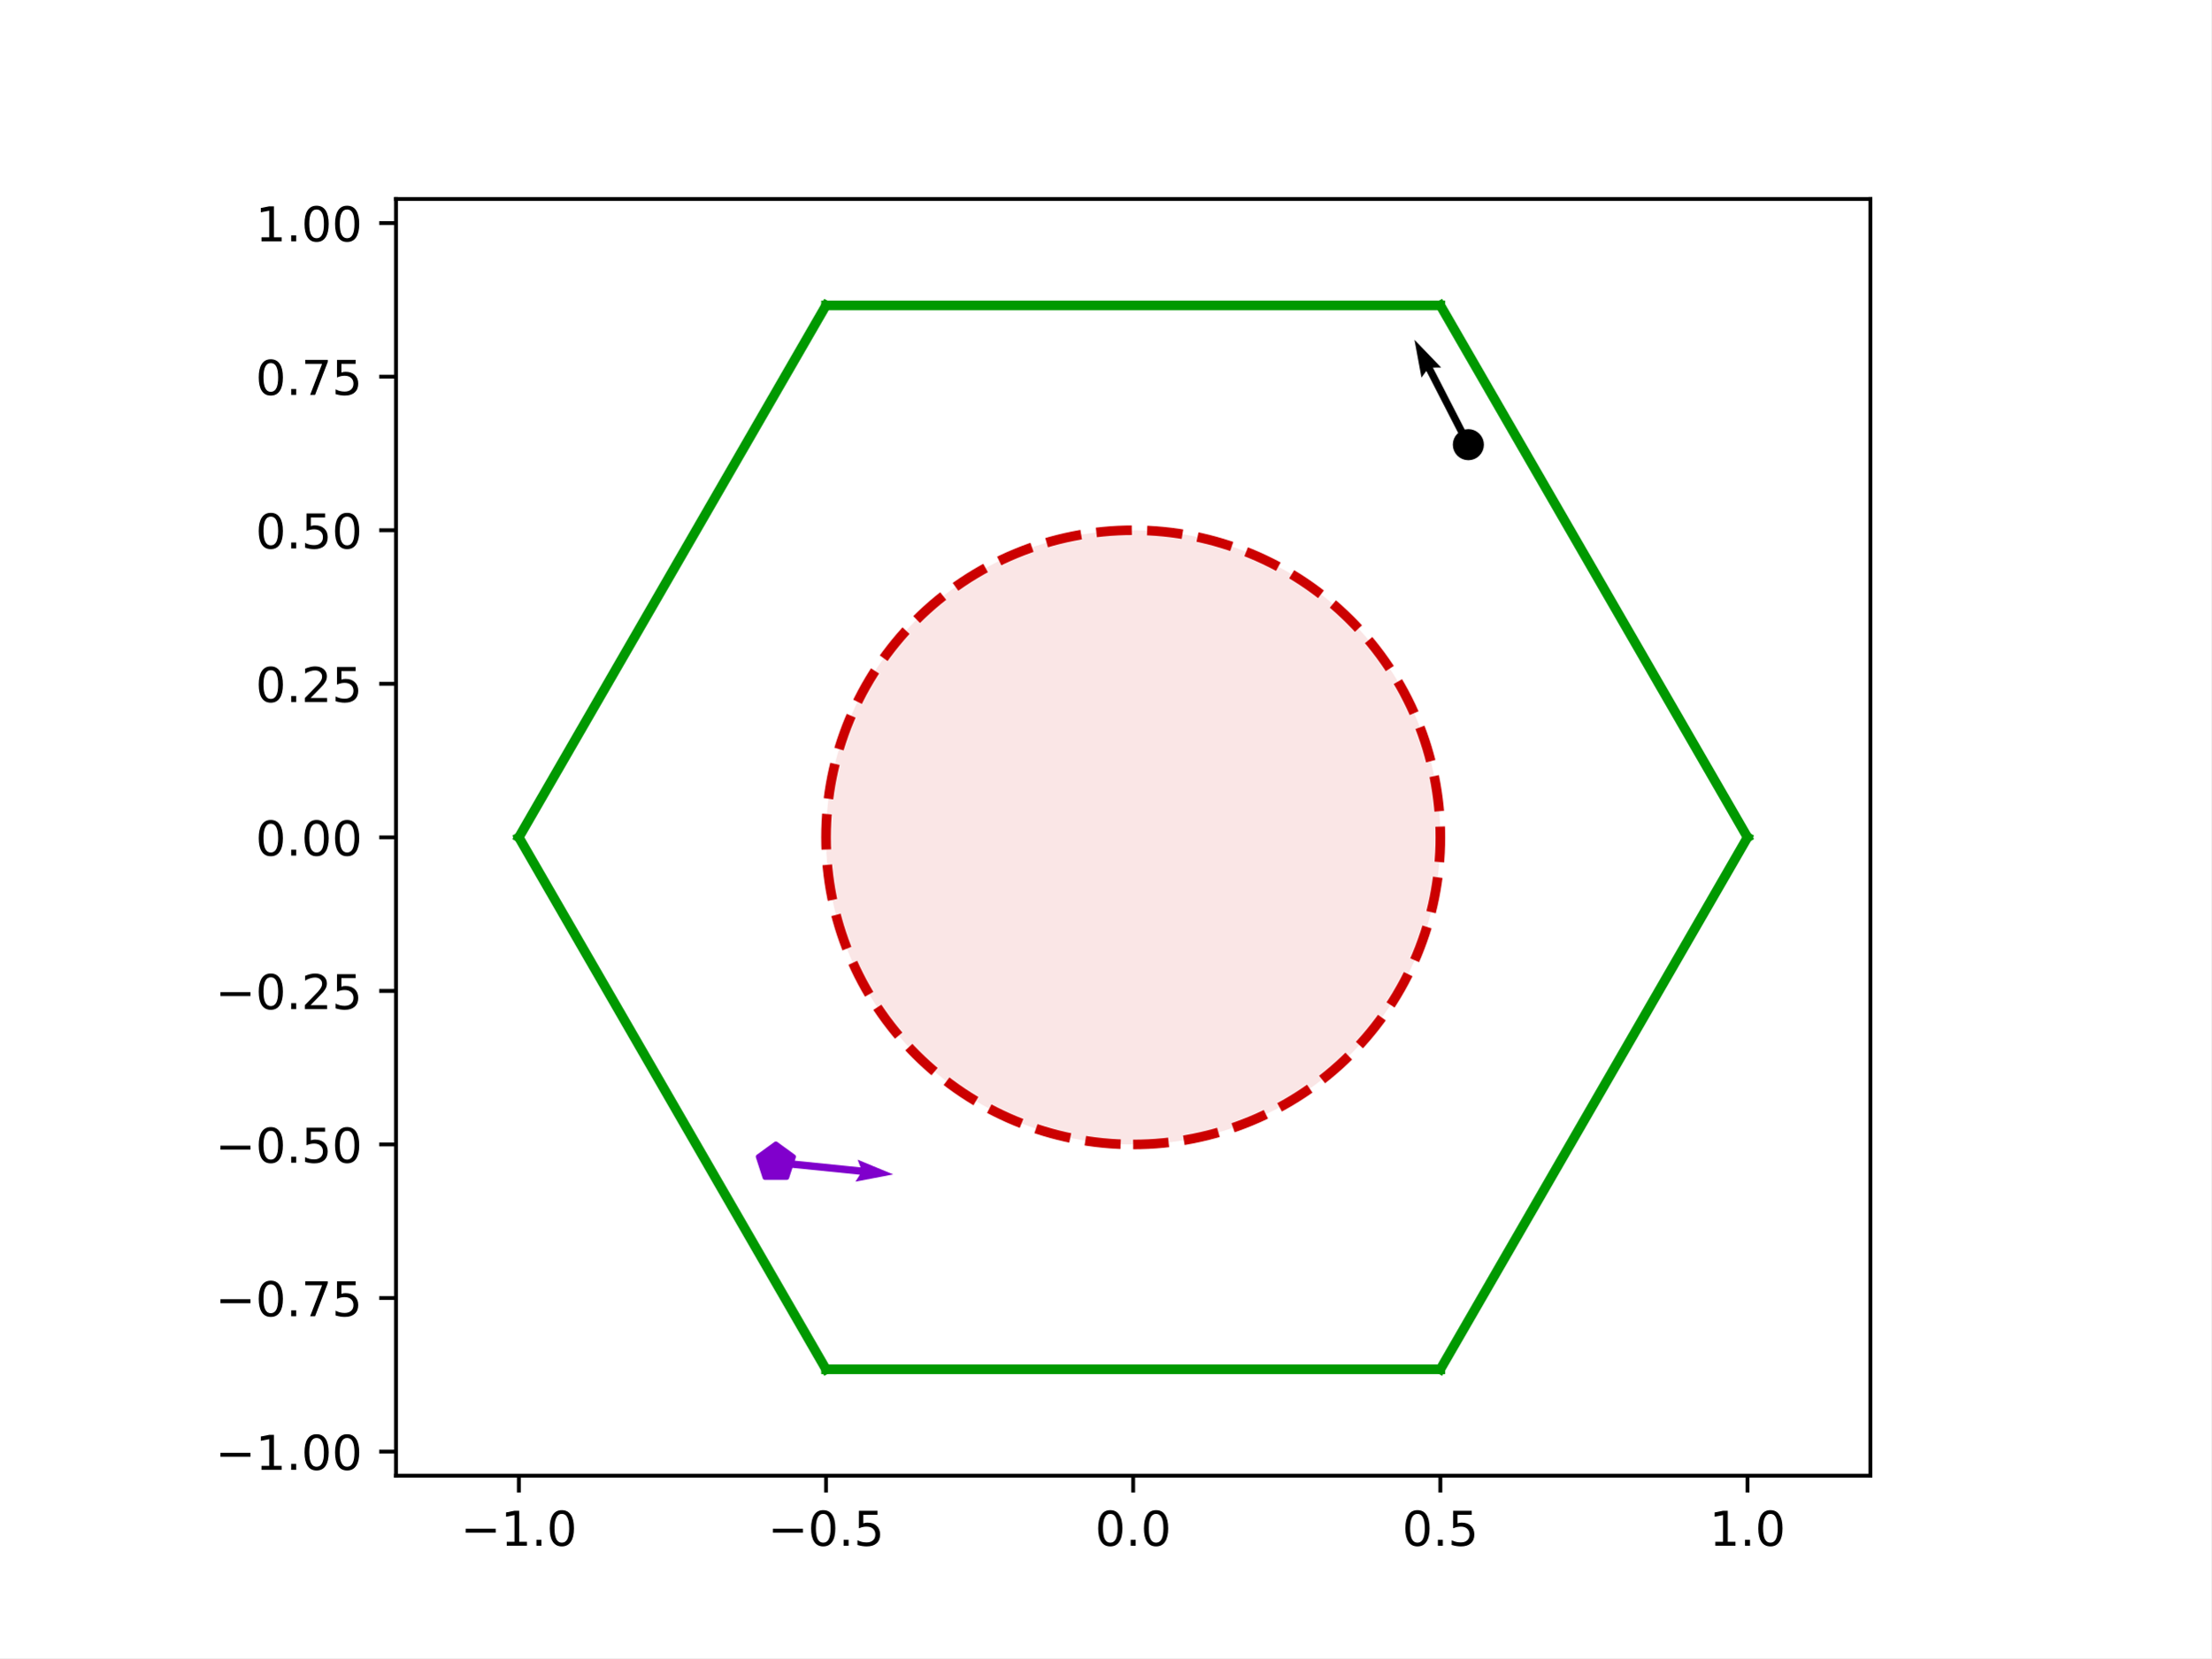
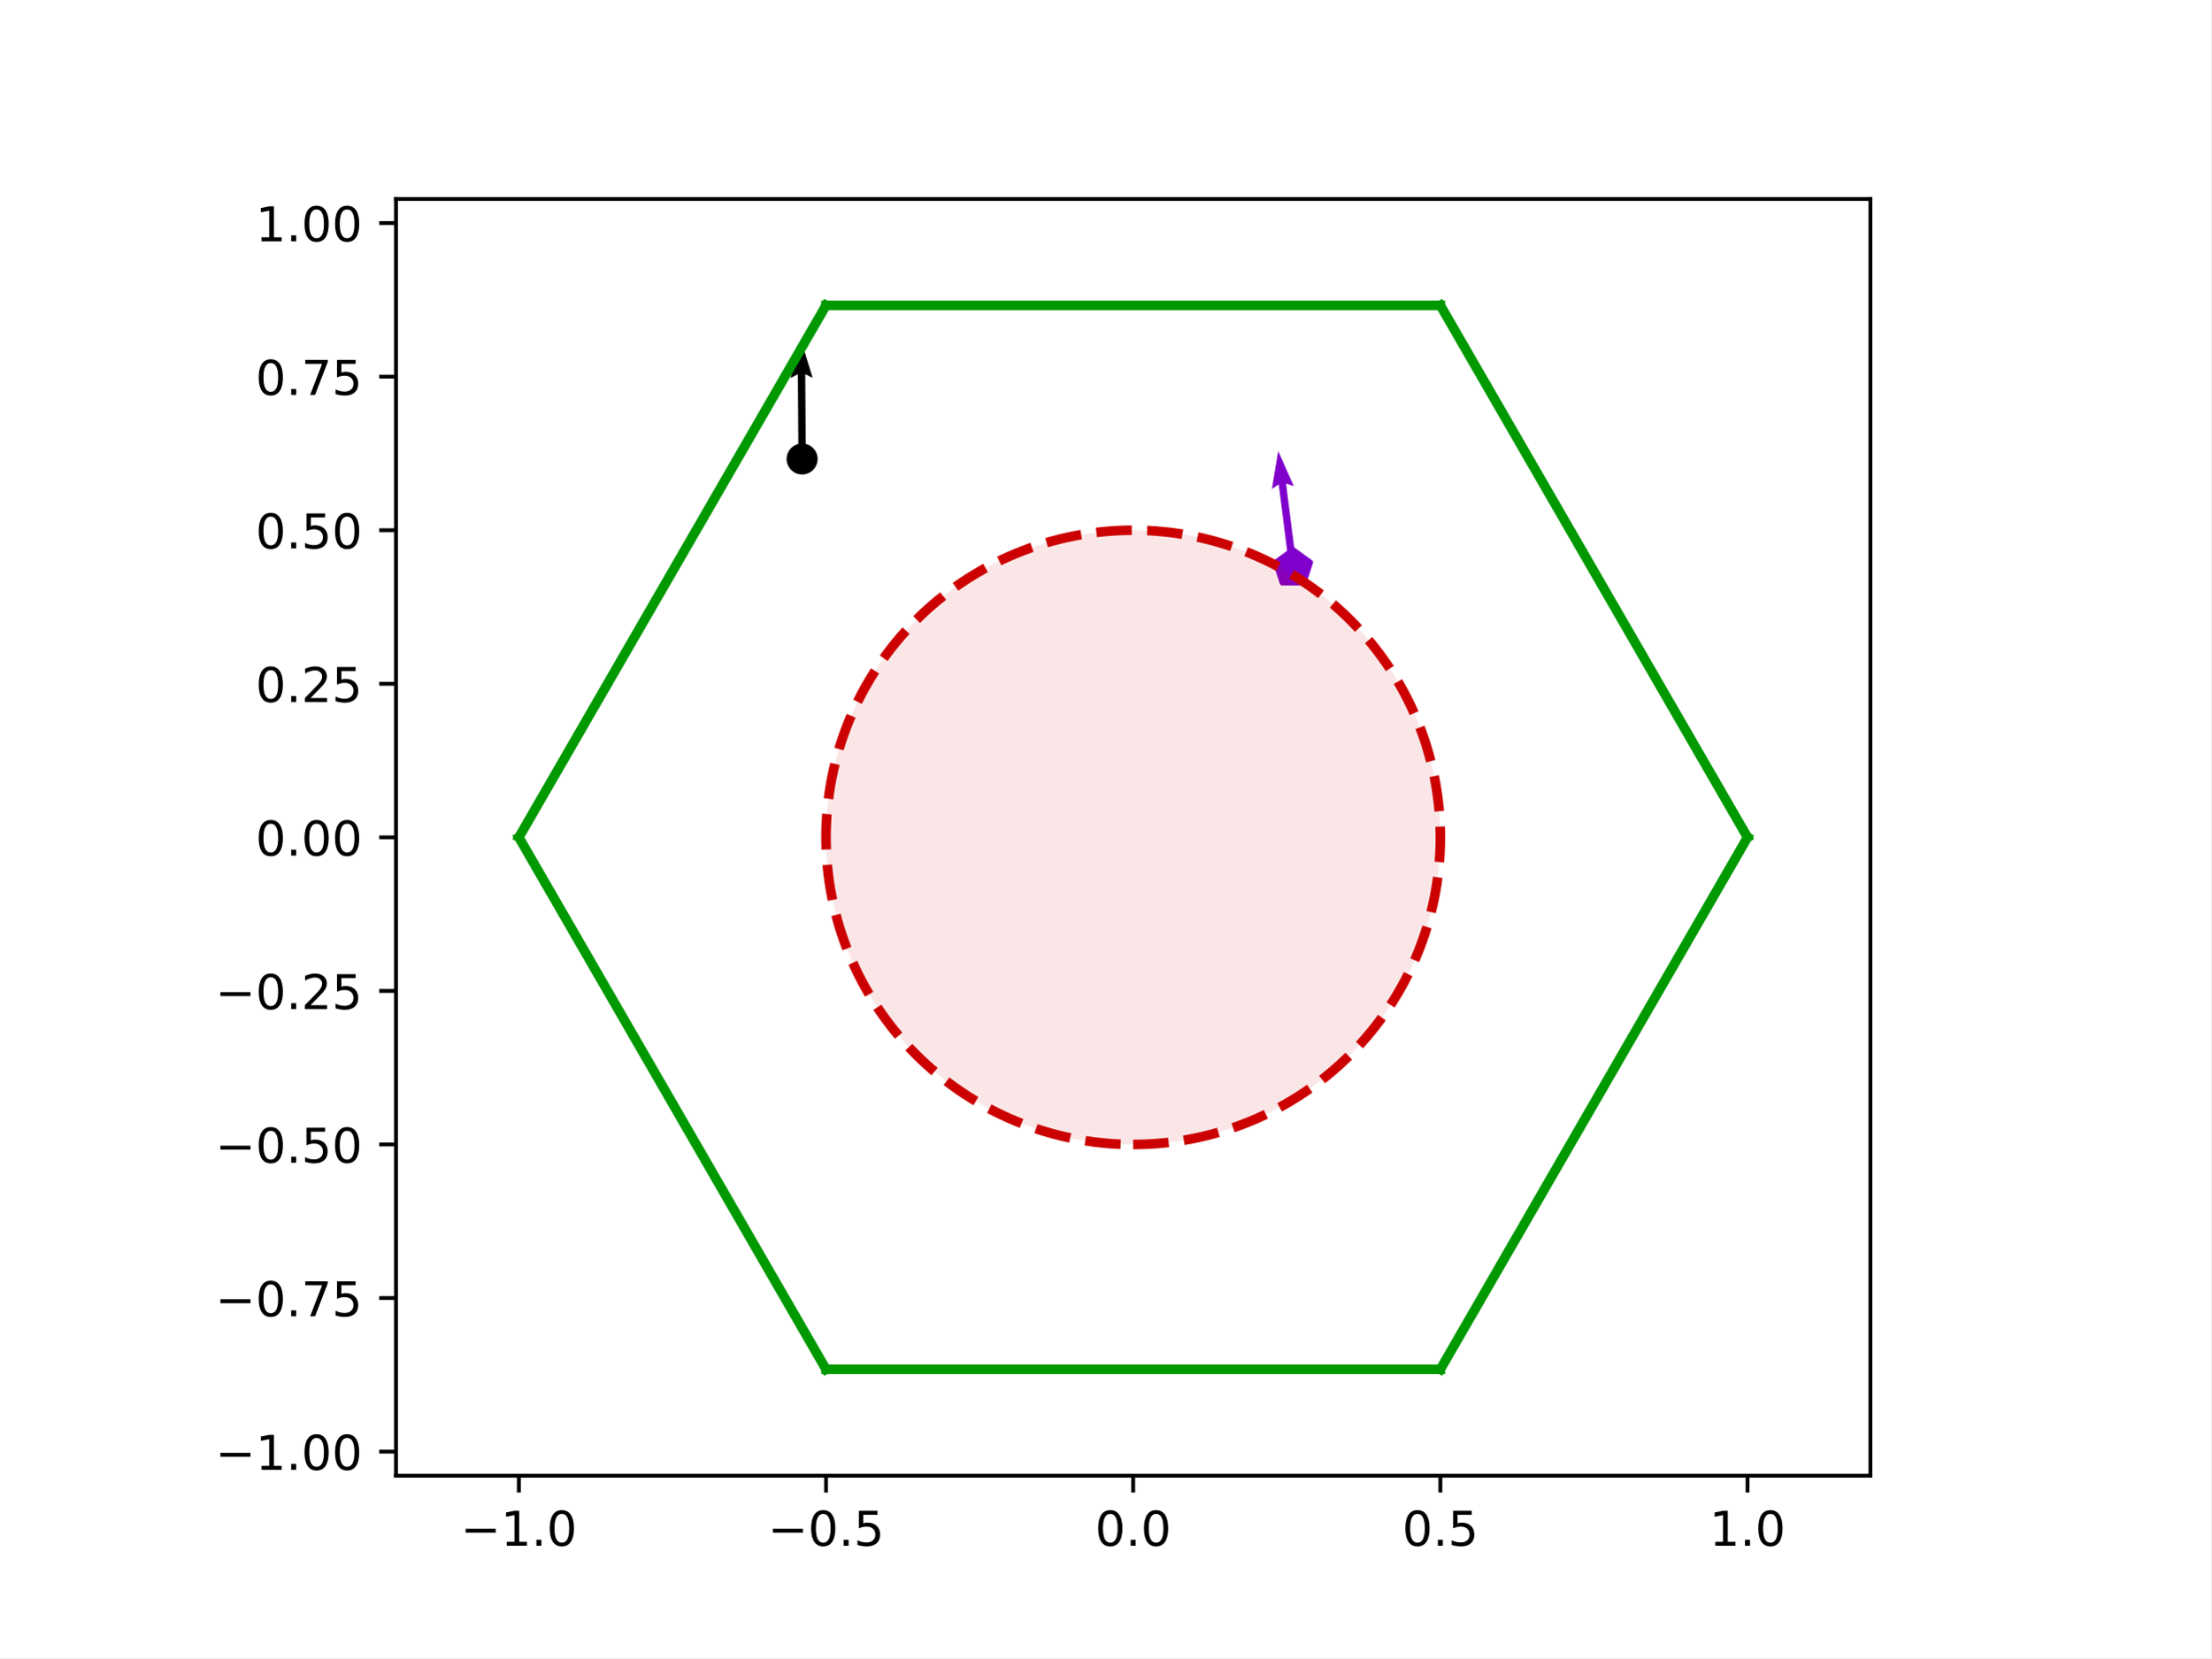
<svg xmlns="http://www.w3.org/2000/svg" xmlns:xlink="http://www.w3.org/1999/xlink" height="345.6pt" version="1.1" viewBox="0 0 460.8 345.6" width="460.8pt">
  <defs>
    <style type="text/css">
*{stroke-linecap:butt;stroke-linejoin:round;}
  </style>
  </defs>
  <g id="figure_1">
    <g id="patch_1">
      <path d="M 0 345.6  L 460.8 345.6  L 460.8 0  L 0 0  z " style="fill:#ffffff;" />
    </g>
    <g id="axes_1">
      <g id="patch_2">
        <path d="M 82.52 307.584  L 389.8 307.584  L 389.8 41.472  L 82.52 41.472  z " style="fill:#ffffff;" />
      </g>
      <g id="PathCollection_1">
        <defs>
-           <path d="M 0 2.739  C 0.726 2.739 1.423 2.45 1.936 1.936  C 2.45 1.423 2.739 0.726 2.739 0  C 2.739 -0.726 2.45 -1.423 1.936 -1.936  C 1.423 -2.45 0.726 -2.739 0 -2.739  C -0.726 -2.739 -1.423 -2.45 -1.936 -1.936  C -2.45 -1.423 -2.739 -0.726 -2.739 0  C -2.739 0.726 -2.45 1.423 -1.936 1.936  C -1.423 2.45 -0.726 2.739 0 2.739  z " id="m70158dcef2" style="stroke:#000000;" />
+           <path d="M 0 2.739  C 0.726 2.739 1.423 2.45 1.936 1.936  C 2.45 1.423 2.739 0.726 2.739 0  C 2.739 -0.726 2.45 -1.423 1.936 -1.936  C 1.423 -2.45 0.726 -2.739 0 -2.739  C -0.726 -2.739 -1.423 -2.45 -1.936 -1.936  C -2.45 -1.423 -2.739 -0.726 -2.739 0  C -2.739 0.726 -2.45 1.423 -1.936 1.936  C -1.423 2.45 -0.726 2.739 0 2.739  z " id="m72d77acc58" style="stroke:#000000;" />
        </defs>
-         <g clip-path="url(#p79cea5e275)">
-           <use style="stroke:#000000;" x="306.012" xlink:href="#m70158dcef2" y="92.683" />
+         <g clip-path="url(#p456ce5096c)">
+           <use style="stroke:#000000;" x="167.161" xlink:href="#m72d77acc58" y="95.666" />
        </g>
      </g>
      <g id="Quiver_1">
-         <path clip-path="url(#p79cea5e275)" d="M 305.328 93.034  L 297.257 77.316  L 296.241 78.702  L 294.782 70.815  L 300.341 76.596  L 298.624 76.615  L 306.695 92.332  L 305.328 93.034  " />
+         <path clip-path="url(#p456ce5096c)" d="M 166.393 95.671  L 166.274 78.003  L 164.743 78.781  L 166.996 71.084  L 169.352 78.75  L 167.811 77.992  L 167.93 95.66  L 166.393 95.671  " />
      </g>
      <g id="PathCollection_2">
        <defs>
-           <path d="M 0 -3.873  L -3.683 -1.197  L -2.276 3.133  L 2.276 3.133  L 3.683 -1.197  z " id="ma0a334f6bd" style="stroke:#8000cc;" />
+           <path d="M 0 -3.873  L -3.683 -1.197  L -2.276 3.133  L 2.276 3.133  L 3.683 -1.197  z " id="m0e78e30826" style="stroke:#8000cc;" />
        </defs>
-         <g clip-path="url(#p79cea5e275)">
-           <use style="fill:#8000cc;stroke:#8000cc;" x="161.689" xlink:href="#ma0a334f6bd" y="242.296" />
+         <g clip-path="url(#p456ce5096c)">
+           <use style="fill:#8000cc;stroke:#8000cc;" x="269.471" xlink:href="#m0e78e30826" y="118.394" />
        </g>
      </g>
      <g id="Quiver_2">
-         <path clip-path="url(#p79cea5e275)" d="M 161.767 241.532  L 179.345 243.32  L 178.736 241.714  L 186.145 244.784  L 178.27 246.299  L 179.189 244.848  L 161.612 243.06  L 161.767 241.532  " style="fill:#8000cc;" />
+         <path clip-path="url(#p456ce5096c)" d="M 268.709 118.491  L 266.493 100.962  L 265.065 101.916  L 266.387 94.006  L 269.638 101.338  L 268.017 100.769  L 270.234 118.298  L 268.709 118.491  " style="fill:#8000cc;" />
      </g>
      <g id="patch_3">
-         <path clip-path="url(#p79cea5e275)" d="M 236.16 238.545  C 253.137 238.545 269.422 231.799 281.427 219.795  C 293.431 207.79 300.177 191.505 300.177 174.528  C 300.177 157.551 293.431 141.266 281.427 129.261  C 269.422 117.257 253.137 110.511 236.16 110.511  C 219.183 110.511 202.898 117.257 190.893 129.261  C 178.889 141.266 172.143 157.551 172.143 174.528  C 172.143 191.505 178.889 207.79 190.893 219.795  C 202.898 231.799 219.183 238.545 236.16 238.545  z " style="fill:#cc0000;fill-opacity:0.1;stroke:#cc0000;stroke-dasharray:7.4,3.2;stroke-dashoffset:0;stroke-linejoin:miter;stroke-width:2;" />
+         <path clip-path="url(#p456ce5096c)" d="M 236.16 238.545  C 253.137 238.545 269.422 231.799 281.427 219.795  C 293.431 207.79 300.177 191.505 300.177 174.528  C 300.177 157.551 293.431 141.266 281.427 129.261  C 269.422 117.257 253.137 110.511 236.16 110.511  C 219.183 110.511 202.898 117.257 190.893 129.261  C 178.889 141.266 172.143 157.551 172.143 174.528  C 172.143 191.505 178.889 207.79 190.893 219.795  C 202.898 231.799 219.183 238.545 236.16 238.545  z " style="fill:#cc0000;fill-opacity:0.1;stroke:#cc0000;stroke-dasharray:7.4,3.2;stroke-dashoffset:0;stroke-linejoin:miter;stroke-width:2;" />
      </g>
      <g id="matplotlib.axis_1">
        <g id="xtick_1">
          <g id="line2d_1">
            <defs>
-               <path d="M 0 0  L 0 3.5  " id="ma23310347d" style="stroke:#000000;stroke-width:0.8;" />
-             </defs>
-             <g>
-               <use style="stroke:#000000;stroke-width:0.8;" x="108.127" xlink:href="#ma23310347d" y="307.584" />
+               <path d="M 0 0  L 0 3.5  " id="m3bee2ed8cc" style="stroke:#000000;stroke-width:0.8;" />
+             </defs>
+             <g>
+               <use style="stroke:#000000;stroke-width:0.8;" x="108.127" xlink:href="#m3bee2ed8cc" y="307.584" />
            </g>
          </g>
          <g id="text_1">
            <defs>
              <path d="M 10.594 35.5  L 73.188 35.5  L 73.188 27.203  L 10.594 27.203  z " id="DejaVuSans-2212" />
              <path d="M 12.406 8.297  L 28.516 8.297  L 28.516 63.922  L 10.984 60.406  L 10.984 69.391  L 28.422 72.906  L 38.281 72.906  L 38.281 8.297  L 54.391 8.297  L 54.391 0  L 12.406 0  z " id="DejaVuSans-31" />
              <path d="M 10.688 12.406  L 21 12.406  L 21 0  L 10.688 0  z " id="DejaVuSans-2e" />
              <path d="M 31.781 66.406  Q 24.172 66.406 20.328 58.906  Q 16.5 51.422 16.5 36.375  Q 16.5 21.391 20.328 13.891  Q 24.172 6.391 31.781 6.391  Q 39.453 6.391 43.281 13.891  Q 47.125 21.391 47.125 36.375  Q 47.125 51.422 43.281 58.906  Q 39.453 66.406 31.781 66.406  z M 31.781 74.219  Q 44.047 74.219 50.516 64.516  Q 56.984 54.828 56.984 36.375  Q 56.984 17.969 50.516 8.266  Q 44.047 -1.422 31.781 -1.422  Q 19.531 -1.422 13.062 8.266  Q 6.594 17.969 6.594 36.375  Q 6.594 54.828 13.062 64.516  Q 19.531 74.219 31.781 74.219  z " id="DejaVuSans-30" />
            </defs>
            <g transform="translate(95.9854 322.1824)scale(0.1 -0.1)">
              <use xlink:href="#DejaVuSans-2212" />
              <use x="83.789" xlink:href="#DejaVuSans-31" />
              <use x="147.412" xlink:href="#DejaVuSans-2e" />
              <use x="179.199" xlink:href="#DejaVuSans-30" />
            </g>
          </g>
        </g>
        <g id="xtick_2">
          <g id="line2d_2">
            <g>
-               <use style="stroke:#000000;stroke-width:0.8;" x="172.143" xlink:href="#ma23310347d" y="307.584" />
+               <use style="stroke:#000000;stroke-width:0.8;" x="172.143" xlink:href="#m3bee2ed8cc" y="307.584" />
            </g>
          </g>
          <g id="text_2">
            <defs>
              <path d="M 10.797 72.906  L 49.516 72.906  L 49.516 64.594  L 19.828 64.594  L 19.828 46.734  Q 21.969 47.469 24.109 47.828  Q 26.266 48.188 28.422 48.188  Q 40.625 48.188 47.75 41.5  Q 54.891 34.812 54.891 23.391  Q 54.891 11.625 47.562 5.094  Q 40.234 -1.422 26.906 -1.422  Q 22.312 -1.422 17.547 -0.641  Q 12.797 0.141 7.719 1.703  L 7.719 11.625  Q 12.109 9.234 16.797 8.062  Q 21.484 6.891 26.703 6.891  Q 35.156 6.891 40.078 11.328  Q 45.016 15.766 45.016 23.391  Q 45.016 31 40.078 35.438  Q 35.156 39.891 26.703 39.891  Q 22.75 39.891 18.812 39.016  Q 14.891 38.141 10.797 36.281  z " id="DejaVuSans-35" />
            </defs>
            <g transform="translate(160.002 322.1824)scale(0.1 -0.1)">
              <use xlink:href="#DejaVuSans-2212" />
              <use x="83.789" xlink:href="#DejaVuSans-30" />
              <use x="147.412" xlink:href="#DejaVuSans-2e" />
              <use x="179.199" xlink:href="#DejaVuSans-35" />
            </g>
          </g>
        </g>
        <g id="xtick_3">
          <g id="line2d_3">
            <g>
-               <use style="stroke:#000000;stroke-width:0.8;" x="236.16" xlink:href="#ma23310347d" y="307.584" />
+               <use style="stroke:#000000;stroke-width:0.8;" x="236.16" xlink:href="#m3bee2ed8cc" y="307.584" />
            </g>
          </g>
          <g id="text_3">
            <g transform="translate(228.2084 322.1824)scale(0.1 -0.1)">
              <use xlink:href="#DejaVuSans-30" />
              <use x="63.623" xlink:href="#DejaVuSans-2e" />
              <use x="95.41" xlink:href="#DejaVuSans-30" />
            </g>
          </g>
        </g>
        <g id="xtick_4">
          <g id="line2d_4">
            <g>
-               <use style="stroke:#000000;stroke-width:0.8;" x="300.177" xlink:href="#ma23310347d" y="307.584" />
+               <use style="stroke:#000000;stroke-width:0.8;" x="300.177" xlink:href="#m3bee2ed8cc" y="307.584" />
            </g>
          </g>
          <g id="text_4">
            <g transform="translate(292.225 322.1824)scale(0.1 -0.1)">
              <use xlink:href="#DejaVuSans-30" />
              <use x="63.623" xlink:href="#DejaVuSans-2e" />
              <use x="95.41" xlink:href="#DejaVuSans-35" />
            </g>
          </g>
        </g>
        <g id="xtick_5">
          <g id="line2d_5">
            <g>
-               <use style="stroke:#000000;stroke-width:0.8;" x="364.193" xlink:href="#ma23310347d" y="307.584" />
+               <use style="stroke:#000000;stroke-width:0.8;" x="364.193" xlink:href="#m3bee2ed8cc" y="307.584" />
            </g>
          </g>
          <g id="text_5">
            <g transform="translate(356.2416 322.1824)scale(0.1 -0.1)">
              <use xlink:href="#DejaVuSans-31" />
              <use x="63.623" xlink:href="#DejaVuSans-2e" />
              <use x="95.41" xlink:href="#DejaVuSans-30" />
            </g>
          </g>
        </g>
      </g>
      <g id="matplotlib.axis_2">
        <g id="ytick_1">
          <g id="line2d_6">
            <defs>
-               <path d="M 0 0  L -3.5 0  " id="m49182e82cd" style="stroke:#000000;stroke-width:0.8;" />
-             </defs>
-             <g>
-               <use style="stroke:#000000;stroke-width:0.8;" x="82.52" xlink:href="#m49182e82cd" y="302.561" />
+               <path d="M 0 0  L -3.5 0  " id="m5f1ae47b7a" style="stroke:#000000;stroke-width:0.8;" />
+             </defs>
+             <g>
+               <use style="stroke:#000000;stroke-width:0.8;" x="82.52" xlink:href="#m5f1ae47b7a" y="302.561" />
            </g>
          </g>
          <g id="text_6">
            <g transform="translate(44.87485 306.3604)scale(0.1 -0.1)">
              <use xlink:href="#DejaVuSans-2212" />
              <use x="83.789" xlink:href="#DejaVuSans-31" />
              <use x="147.412" xlink:href="#DejaVuSans-2e" />
              <use x="179.199" xlink:href="#DejaVuSans-30" />
              <use x="242.822" xlink:href="#DejaVuSans-30" />
            </g>
          </g>
        </g>
        <g id="ytick_2">
          <g id="line2d_7">
            <g>
-               <use style="stroke:#000000;stroke-width:0.8;" x="82.52" xlink:href="#m49182e82cd" y="270.553" />
+               <use style="stroke:#000000;stroke-width:0.8;" x="82.52" xlink:href="#m5f1ae47b7a" y="270.553" />
            </g>
          </g>
          <g id="text_7">
            <defs>
              <path d="M 8.203 72.906  L 55.078 72.906  L 55.078 68.703  L 28.609 0  L 18.312 0  L 43.219 64.594  L 8.203 64.594  z " id="DejaVuSans-37" />
            </defs>
            <g transform="translate(44.87485 274.3521)scale(0.1 -0.1)">
              <use xlink:href="#DejaVuSans-2212" />
              <use x="83.789" xlink:href="#DejaVuSans-30" />
              <use x="147.412" xlink:href="#DejaVuSans-2e" />
              <use x="179.199" xlink:href="#DejaVuSans-37" />
              <use x="242.822" xlink:href="#DejaVuSans-35" />
            </g>
          </g>
        </g>
        <g id="ytick_3">
          <g id="line2d_8">
            <g>
-               <use style="stroke:#000000;stroke-width:0.8;" x="82.52" xlink:href="#m49182e82cd" y="238.545" />
+               <use style="stroke:#000000;stroke-width:0.8;" x="82.52" xlink:href="#m5f1ae47b7a" y="238.545" />
            </g>
          </g>
          <g id="text_8">
            <g transform="translate(44.87485 242.3438)scale(0.1 -0.1)">
              <use xlink:href="#DejaVuSans-2212" />
              <use x="83.789" xlink:href="#DejaVuSans-30" />
              <use x="147.412" xlink:href="#DejaVuSans-2e" />
              <use x="179.199" xlink:href="#DejaVuSans-35" />
              <use x="242.822" xlink:href="#DejaVuSans-30" />
            </g>
          </g>
        </g>
        <g id="ytick_4">
          <g id="line2d_9">
            <g>
-               <use style="stroke:#000000;stroke-width:0.8;" x="82.52" xlink:href="#m49182e82cd" y="206.536" />
+               <use style="stroke:#000000;stroke-width:0.8;" x="82.52" xlink:href="#m5f1ae47b7a" y="206.536" />
            </g>
          </g>
          <g id="text_9">
            <defs>
              <path d="M 19.188 8.297  L 53.609 8.297  L 53.609 0  L 7.328 0  L 7.328 8.297  Q 12.938 14.109 22.625 23.891  Q 32.328 33.688 34.812 36.531  Q 39.547 41.844 41.422 45.531  Q 43.312 49.219 43.312 52.781  Q 43.312 58.594 39.234 62.25  Q 35.156 65.922 28.609 65.922  Q 23.969 65.922 18.812 64.312  Q 13.672 62.703 7.812 59.422  L 7.812 69.391  Q 13.766 71.781 18.938 73  Q 24.125 74.219 28.422 74.219  Q 39.75 74.219 46.484 68.547  Q 53.219 62.891 53.219 53.422  Q 53.219 48.922 51.531 44.891  Q 49.859 40.875 45.406 35.406  Q 44.188 33.984 37.641 27.219  Q 31.109 20.453 19.188 8.297  z " id="DejaVuSans-32" />
            </defs>
            <g transform="translate(44.87485 210.3355)scale(0.1 -0.1)">
              <use xlink:href="#DejaVuSans-2212" />
              <use x="83.789" xlink:href="#DejaVuSans-30" />
              <use x="147.412" xlink:href="#DejaVuSans-2e" />
              <use x="179.199" xlink:href="#DejaVuSans-32" />
              <use x="242.822" xlink:href="#DejaVuSans-35" />
            </g>
          </g>
        </g>
        <g id="ytick_5">
          <g id="line2d_10">
            <g>
-               <use style="stroke:#000000;stroke-width:0.8;" x="82.52" xlink:href="#m49182e82cd" y="174.528" />
+               <use style="stroke:#000000;stroke-width:0.8;" x="82.52" xlink:href="#m5f1ae47b7a" y="174.528" />
            </g>
          </g>
          <g id="text_10">
            <g transform="translate(53.25454 178.3272)scale(0.1 -0.1)">
              <use xlink:href="#DejaVuSans-30" />
              <use x="63.623" xlink:href="#DejaVuSans-2e" />
              <use x="95.41" xlink:href="#DejaVuSans-30" />
              <use x="159.033" xlink:href="#DejaVuSans-30" />
            </g>
          </g>
        </g>
        <g id="ytick_6">
          <g id="line2d_11">
            <g>
-               <use style="stroke:#000000;stroke-width:0.8;" x="82.52" xlink:href="#m49182e82cd" y="142.52" />
+               <use style="stroke:#000000;stroke-width:0.8;" x="82.52" xlink:href="#m5f1ae47b7a" y="142.52" />
            </g>
          </g>
          <g id="text_11">
            <g transform="translate(53.25454 146.3189)scale(0.1 -0.1)">
              <use xlink:href="#DejaVuSans-30" />
              <use x="63.623" xlink:href="#DejaVuSans-2e" />
              <use x="95.41" xlink:href="#DejaVuSans-32" />
              <use x="159.033" xlink:href="#DejaVuSans-35" />
            </g>
          </g>
        </g>
        <g id="ytick_7">
          <g id="line2d_12">
            <g>
-               <use style="stroke:#000000;stroke-width:0.8;" x="82.52" xlink:href="#m49182e82cd" y="110.511" />
+               <use style="stroke:#000000;stroke-width:0.8;" x="82.52" xlink:href="#m5f1ae47b7a" y="110.511" />
            </g>
          </g>
          <g id="text_12">
            <g transform="translate(53.25454 114.3106)scale(0.1 -0.1)">
              <use xlink:href="#DejaVuSans-30" />
              <use x="63.623" xlink:href="#DejaVuSans-2e" />
              <use x="95.41" xlink:href="#DejaVuSans-35" />
              <use x="159.033" xlink:href="#DejaVuSans-30" />
            </g>
          </g>
        </g>
        <g id="ytick_8">
          <g id="line2d_13">
            <g>
-               <use style="stroke:#000000;stroke-width:0.8;" x="82.52" xlink:href="#m49182e82cd" y="78.503" />
+               <use style="stroke:#000000;stroke-width:0.8;" x="82.52" xlink:href="#m5f1ae47b7a" y="78.503" />
            </g>
          </g>
          <g id="text_13">
            <g transform="translate(53.25454 82.30232)scale(0.1 -0.1)">
              <use xlink:href="#DejaVuSans-30" />
              <use x="63.623" xlink:href="#DejaVuSans-2e" />
              <use x="95.41" xlink:href="#DejaVuSans-37" />
              <use x="159.033" xlink:href="#DejaVuSans-35" />
            </g>
          </g>
        </g>
        <g id="ytick_9">
          <g id="line2d_14">
            <g>
-               <use style="stroke:#000000;stroke-width:0.8;" x="82.52" xlink:href="#m49182e82cd" y="46.495" />
+               <use style="stroke:#000000;stroke-width:0.8;" x="82.52" xlink:href="#m5f1ae47b7a" y="46.495" />
            </g>
          </g>
          <g id="text_14">
            <g transform="translate(53.25454 50.29402)scale(0.1 -0.1)">
              <use xlink:href="#DejaVuSans-31" />
              <use x="63.623" xlink:href="#DejaVuSans-2e" />
              <use x="95.41" xlink:href="#DejaVuSans-30" />
              <use x="159.033" xlink:href="#DejaVuSans-30" />
            </g>
          </g>
        </g>
      </g>
      <g id="line2d_15">
-         <path clip-path="url(#p79cea5e275)" d="M 300.177 63.648  L 172.143 63.648  " style="fill:none;stroke:#009900;stroke-linecap:square;stroke-width:2;" />
+         <path clip-path="url(#p456ce5096c)" d="M 300.177 63.648  L 172.143 63.648  " style="fill:none;stroke:#009900;stroke-linecap:square;stroke-width:2;" />
      </g>
      <g id="line2d_16">
-         <path clip-path="url(#p79cea5e275)" d="M 172.143 63.648  L 108.127 174.528  " style="fill:none;stroke:#009900;stroke-linecap:square;stroke-width:2;" />
+         <path clip-path="url(#p456ce5096c)" d="M 172.143 63.648  L 108.127 174.528  " style="fill:none;stroke:#009900;stroke-linecap:square;stroke-width:2;" />
      </g>
      <g id="line2d_17">
-         <path clip-path="url(#p79cea5e275)" d="M 108.127 174.528  L 172.143 285.408  " style="fill:none;stroke:#009900;stroke-linecap:square;stroke-width:2;" />
+         <path clip-path="url(#p456ce5096c)" d="M 108.127 174.528  L 172.143 285.408  " style="fill:none;stroke:#009900;stroke-linecap:square;stroke-width:2;" />
      </g>
      <g id="line2d_18">
-         <path clip-path="url(#p79cea5e275)" d="M 172.143 285.408  L 300.177 285.408  " style="fill:none;stroke:#009900;stroke-linecap:square;stroke-width:2;" />
+         <path clip-path="url(#p456ce5096c)" d="M 172.143 285.408  L 300.177 285.408  " style="fill:none;stroke:#009900;stroke-linecap:square;stroke-width:2;" />
      </g>
      <g id="line2d_19">
-         <path clip-path="url(#p79cea5e275)" d="M 300.177 285.408  L 364.193 174.528  " style="fill:none;stroke:#009900;stroke-linecap:square;stroke-width:2;" />
+         <path clip-path="url(#p456ce5096c)" d="M 300.177 285.408  L 364.193 174.528  " style="fill:none;stroke:#009900;stroke-linecap:square;stroke-width:2;" />
      </g>
      <g id="line2d_20">
-         <path clip-path="url(#p79cea5e275)" d="M 364.193 174.528  L 300.177 63.648  " style="fill:none;stroke:#009900;stroke-linecap:square;stroke-width:2;" />
+         <path clip-path="url(#p456ce5096c)" d="M 364.193 174.528  L 300.177 63.648  " style="fill:none;stroke:#009900;stroke-linecap:square;stroke-width:2;" />
      </g>
      <g id="patch_4">
        <path d="M 82.52 307.584  L 82.52 41.472  " style="fill:none;stroke:#000000;stroke-linecap:square;stroke-linejoin:miter;stroke-width:0.8;" />
      </g>
      <g id="patch_5">
        <path d="M 389.8 307.584  L 389.8 41.472  " style="fill:none;stroke:#000000;stroke-linecap:square;stroke-linejoin:miter;stroke-width:0.8;" />
      </g>
      <g id="patch_6">
        <path d="M 82.52 307.584  L 389.8 307.584  " style="fill:none;stroke:#000000;stroke-linecap:square;stroke-linejoin:miter;stroke-width:0.8;" />
      </g>
      <g id="patch_7">
        <path d="M 82.52 41.472  L 389.8 41.472  " style="fill:none;stroke:#000000;stroke-linecap:square;stroke-linejoin:miter;stroke-width:0.8;" />
      </g>
    </g>
  </g>
  <defs>
-     <clipPath id="p79cea5e275">
+     <clipPath id="p456ce5096c">
      <rect height="266.112" width="307.28" x="82.52" y="41.472" />
    </clipPath>
  </defs>
</svg>
